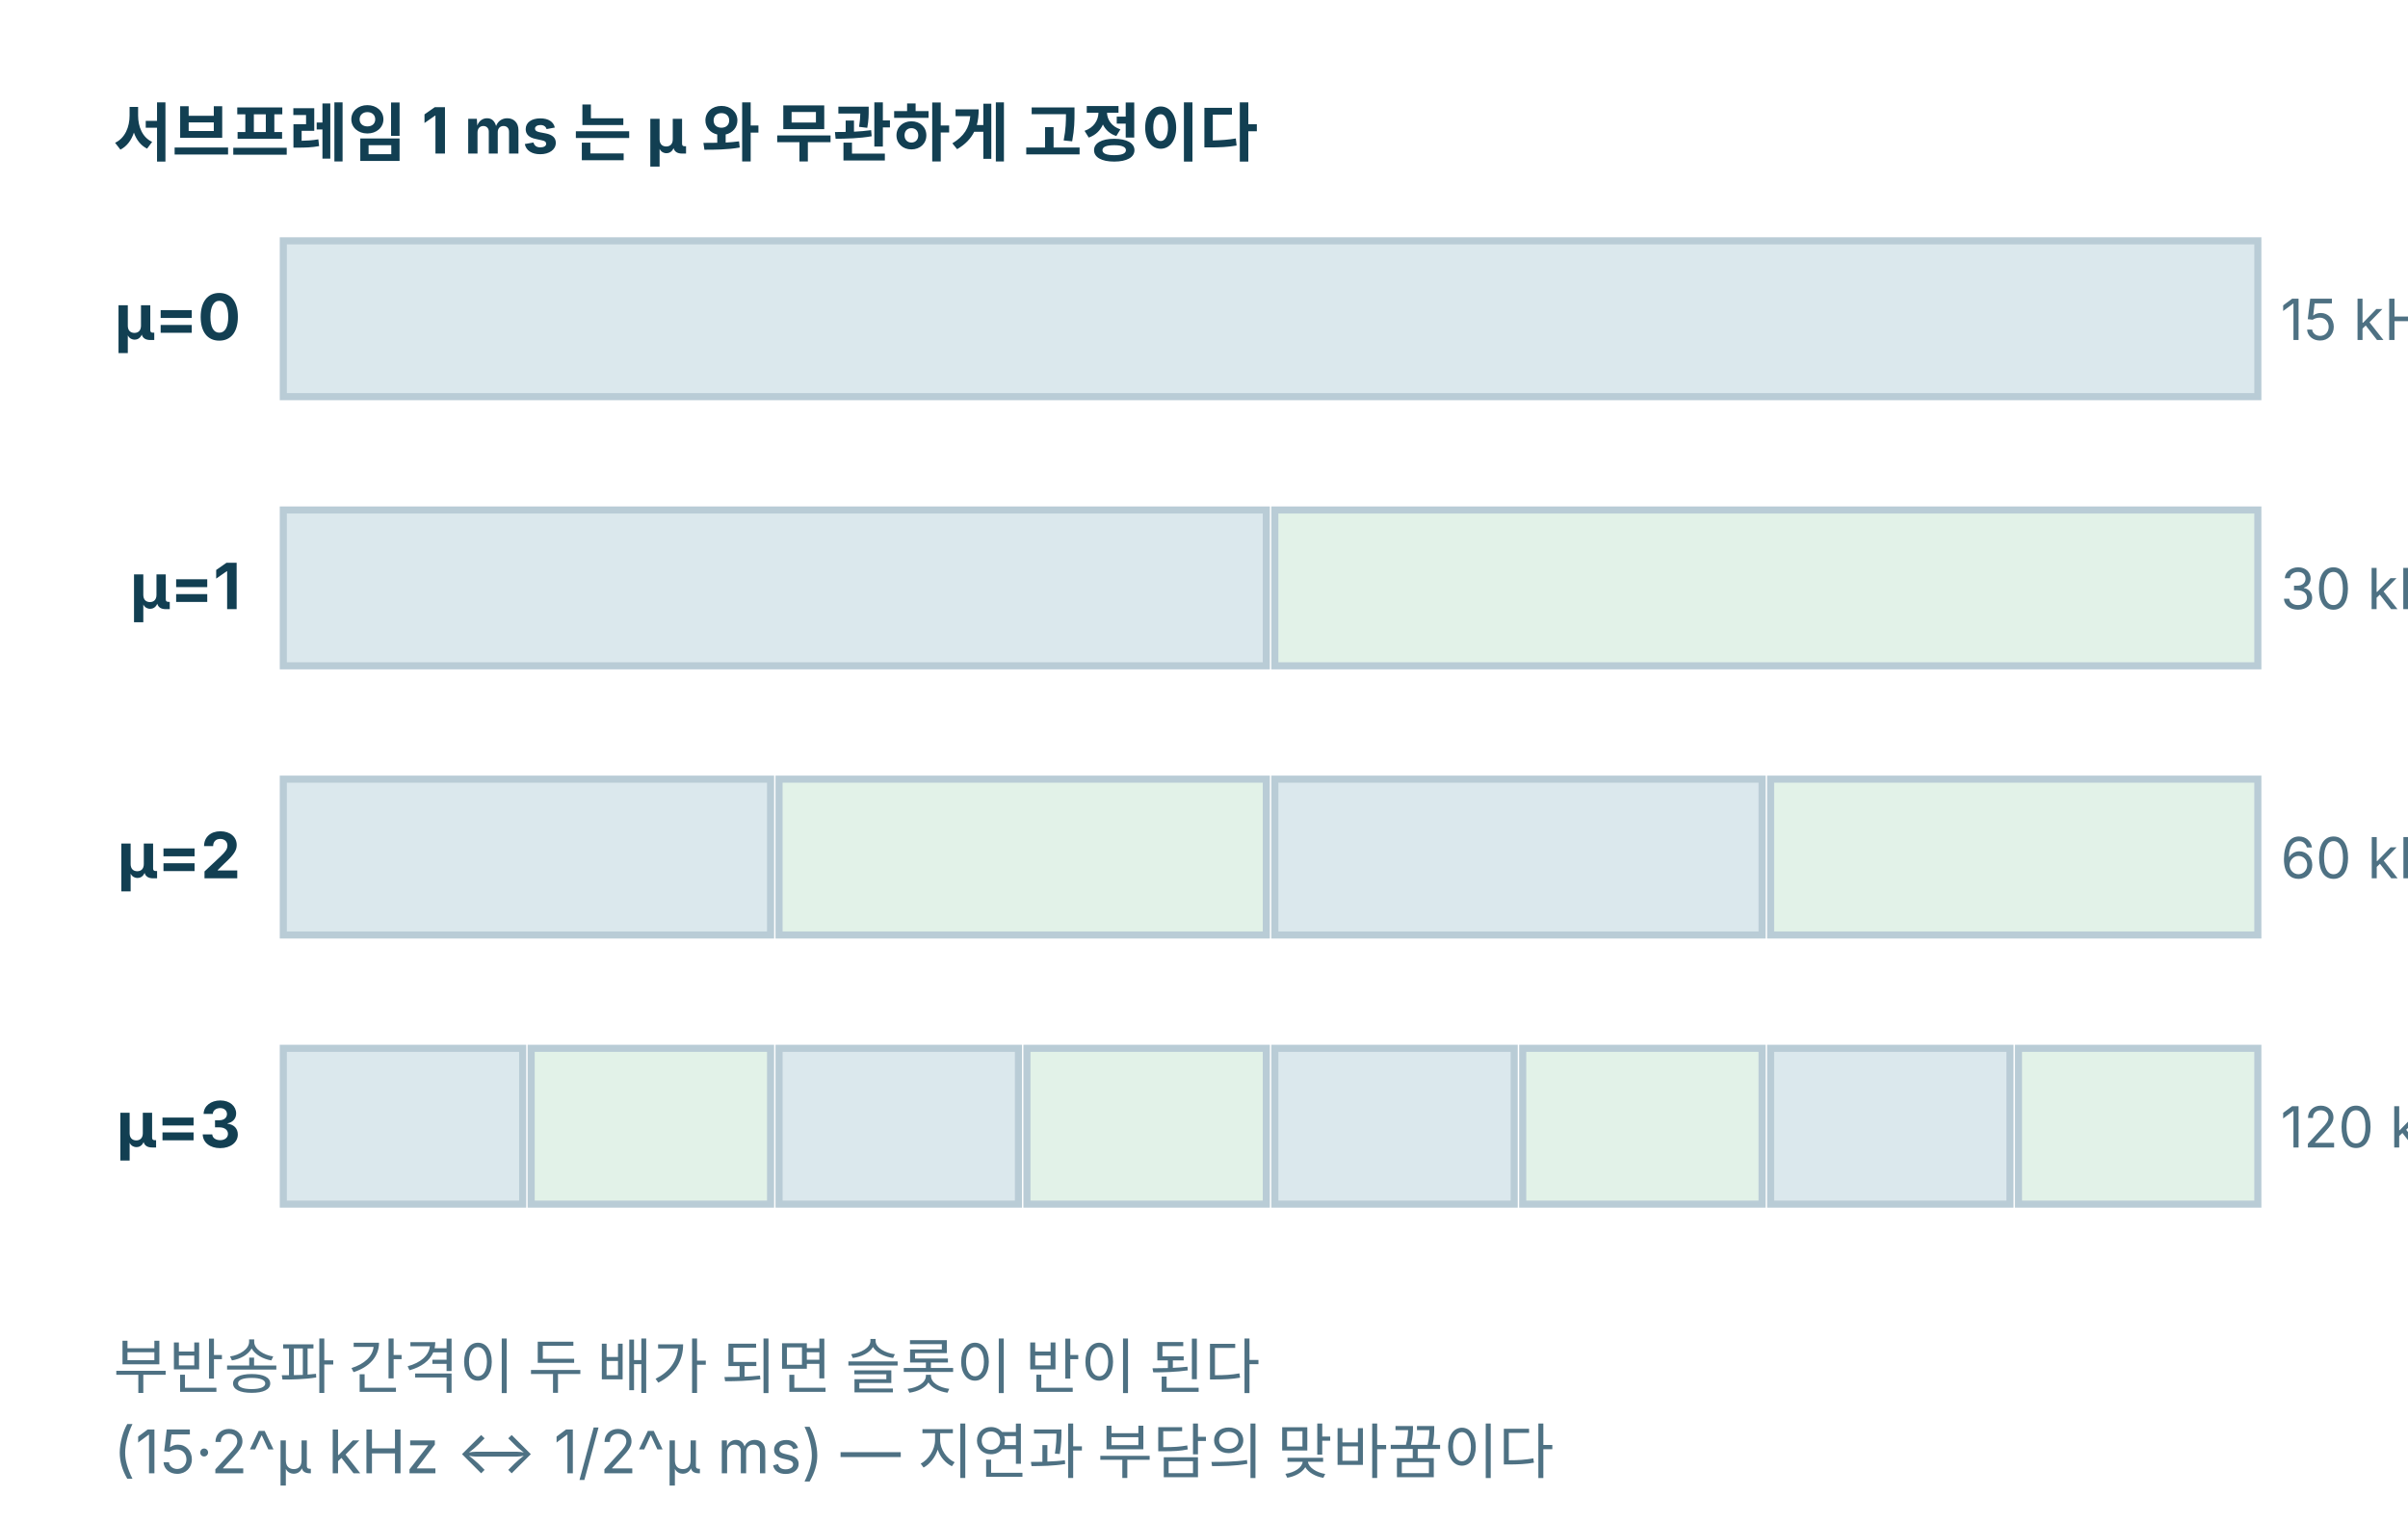
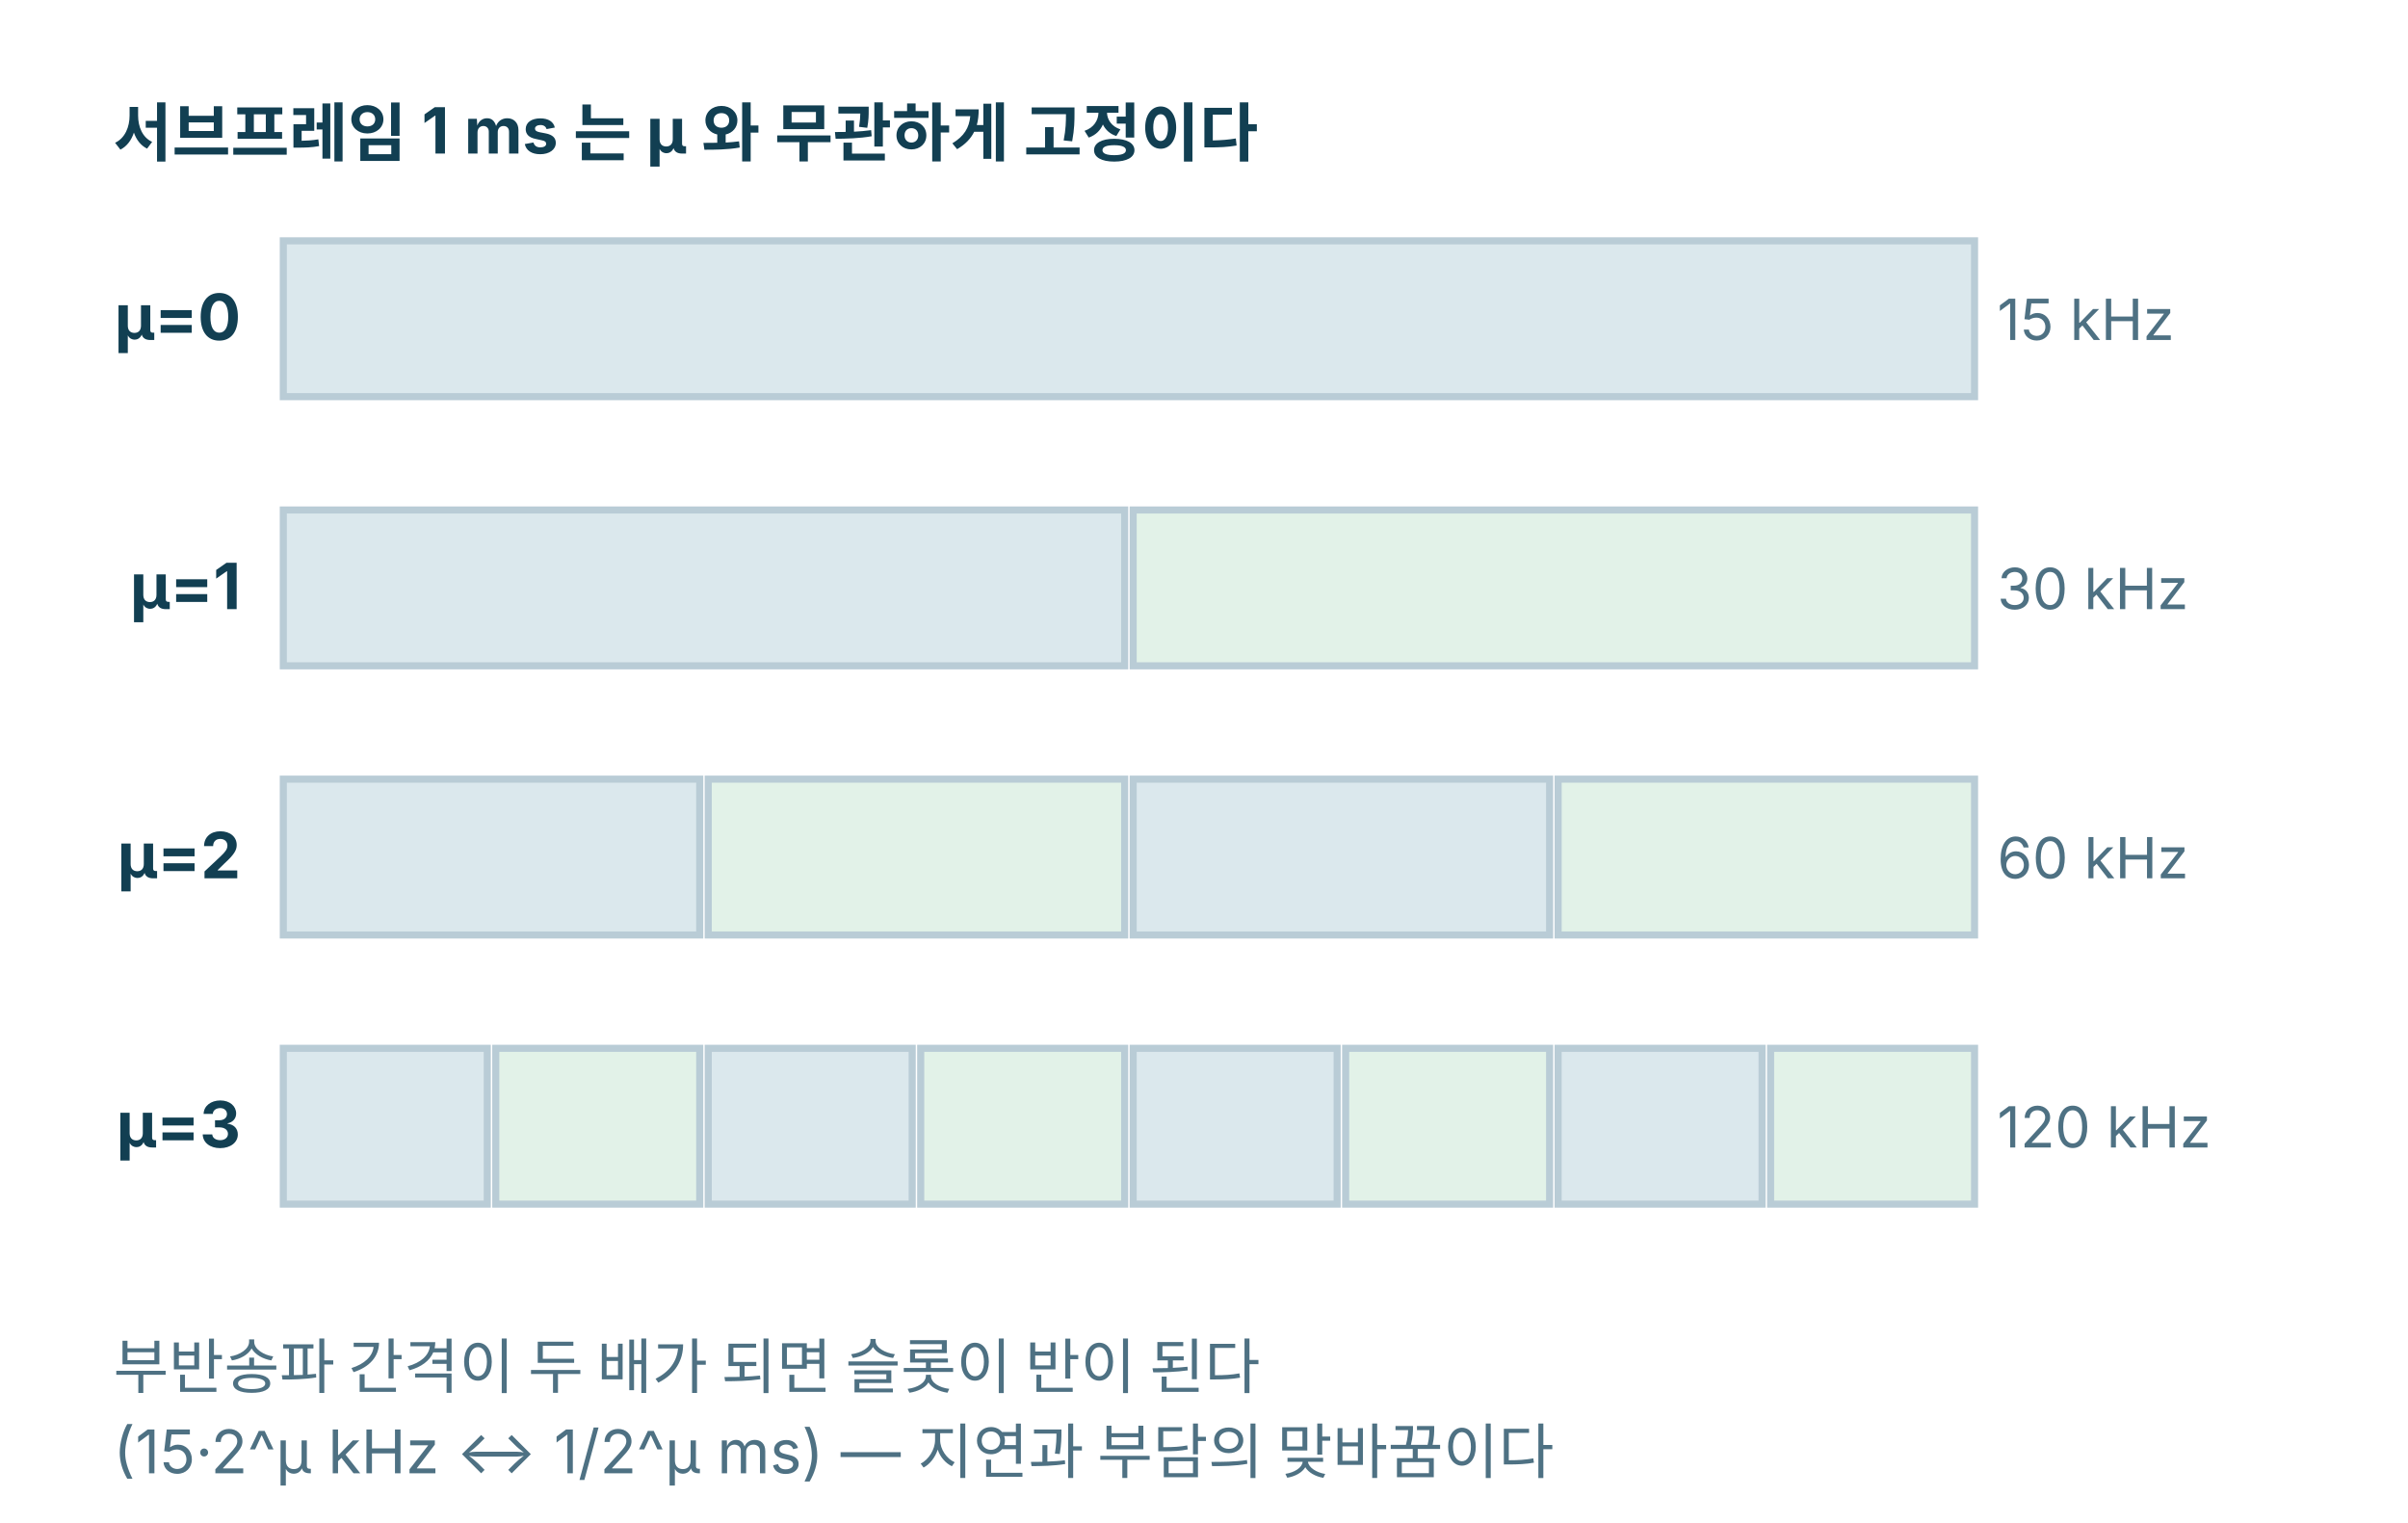
<svg xmlns="http://www.w3.org/2000/svg" class="diag" viewBox="0 0 340 215" role="img" aria-label="NR 뉴머롤로지 — 같은 1 ms 를 어떻게 쪼개나">
  <style>
.diag text{font-family:-apple-system,"Noto Sans KR",sans-serif}
.frame{fill:none;stroke:var(--border,#b9ccd6);stroke-width:1}
.ax{stroke:var(--muted,#4e7183);stroke-width:1;fill:none}
.grid{stroke:var(--border,#d4e0e6);stroke-width:.6;
 stroke-dasharray:2 3;fill:none}
.tick{font-size:8px;fill:var(--muted,#4e7183)}
.axname{font-size:9px;fill:var(--accent2,#123f52);font-weight:700}
.key{font-size:9px;fill:var(--accent2,#123f52);font-weight:700}
.cap{font-size:8.5px;fill:var(--muted,#4e7183)}
.cv{fill:none;stroke:var(--accent,#1f6f8b);stroke-width:1.6}
.cv1{fill:none;stroke:var(--g1,#9c6b3f);stroke-width:1.6}
.cv2{fill:none;stroke:var(--g2,#1f7a6f);stroke-width:1.6}
.cv3{fill:none;stroke:var(--g3,#2f6fb8);stroke-width:1.6}
.cv4{fill:none;stroke:var(--g4,#7c3aed);stroke-width:1.6}
.cv5{fill:none;stroke:var(--g5,#c2185b);stroke-width:1.6}
.cv6{fill:none;stroke:var(--g6,#5b7a3a);stroke-width:1.6}
.cvd{fill:none;stroke:var(--muted,#4e7183);stroke-width:1.2;
 stroke-dasharray:4 3}
.dot{fill:var(--accent,#1f6f8b);stroke:none}
.dot2{fill:var(--special,#7c3aed);stroke:none}
.dotn{fill:var(--muted,#4e7183);opacity:.35;stroke:none}
.cell{fill:var(--panel,#fff);stroke:var(--border,#b9ccd6);
 stroke-width:1}
.cell.a{fill:rgba(31,111,139,.16)}
.cell.b{fill:rgba(194,24,91,.14)}
.cell.c{fill:rgba(46,158,91,.14)}
.cell.d{fill:rgba(217,119,6,.16)}
.cell.e{fill:rgba(124,58,237,.14)}
.cell.f{fill:rgba(85,112,143,.12)}
.tie{stroke:var(--net,#7b8794);stroke-width:1;fill:none}
.tie.hot{stroke:var(--special,#7c3aed);stroke-width:1.6}
</style>
  <text x="16.00" y="22.00" class="key" text-anchor="start">서브프레임 1 ms 는 μ 와 무관하게 고정이다</text>
  <text x="34.00" y="48.00" class="key" text-anchor="end">μ=0</text>
-   <rect x="40.00" y="34.00" width="278.80" height="22.00" class="cell a" />
-   <text x="322.00" y="48.00" class="tick" text-anchor="start">15 kHz</text>
+   <rect x="40.00" y="34.00" width="238.80" height="22.00" class="cell a" />
+   <text x="282.00" y="48.00" class="tick" text-anchor="start">15 kHz</text>
  <text x="34.00" y="86.00" class="key" text-anchor="end">μ=1</text>
-   <rect x="40.00" y="72.00" width="138.80" height="22.00" class="cell a" />
-   <rect x="180.00" y="72.00" width="138.80" height="22.00" class="cell c" />
-   <text x="322.00" y="86.00" class="tick" text-anchor="start">30 kHz</text>
+   <rect x="40.00" y="72.00" width="118.80" height="22.00" class="cell a" />
+   <rect x="160.00" y="72.00" width="118.80" height="22.00" class="cell c" />
+   <text x="282.00" y="86.00" class="tick" text-anchor="start">30 kHz</text>
  <text x="34.00" y="124.00" class="key" text-anchor="end">μ=2</text>
-   <rect x="40.00" y="110.00" width="68.80" height="22.00" class="cell a" />
-   <rect x="110.00" y="110.00" width="68.80" height="22.00" class="cell c" />
-   <rect x="180.00" y="110.00" width="68.80" height="22.00" class="cell a" />
-   <rect x="250.00" y="110.00" width="68.80" height="22.00" class="cell c" />
-   <text x="322.00" y="124.00" class="tick" text-anchor="start">60 kHz</text>
+   <rect x="40.00" y="110.00" width="58.80" height="22.00" class="cell a" />
+   <rect x="100.00" y="110.00" width="58.80" height="22.00" class="cell c" />
+   <rect x="160.00" y="110.00" width="58.80" height="22.00" class="cell a" />
+   <rect x="220.00" y="110.00" width="58.80" height="22.00" class="cell c" />
+   <text x="282.00" y="124.00" class="tick" text-anchor="start">60 kHz</text>
  <text x="34.00" y="162.00" class="key" text-anchor="end">μ=3</text>
-   <rect x="40.00" y="148.00" width="33.80" height="22.00" class="cell a" />
-   <rect x="75.00" y="148.00" width="33.80" height="22.00" class="cell c" />
-   <rect x="110.00" y="148.00" width="33.80" height="22.00" class="cell a" />
-   <rect x="145.00" y="148.00" width="33.80" height="22.00" class="cell c" />
-   <rect x="180.00" y="148.00" width="33.80" height="22.00" class="cell a" />
-   <rect x="215.00" y="148.00" width="33.80" height="22.00" class="cell c" />
-   <rect x="250.00" y="148.00" width="33.80" height="22.00" class="cell a" />
-   <rect x="285.00" y="148.00" width="33.80" height="22.00" class="cell c" />
-   <text x="322.00" y="162.00" class="tick" text-anchor="start">120 kHz</text>
+   <rect x="40.00" y="148.00" width="28.80" height="22.00" class="cell a" />
+   <rect x="70.00" y="148.00" width="28.80" height="22.00" class="cell c" />
+   <rect x="100.00" y="148.00" width="28.80" height="22.00" class="cell a" />
+   <rect x="130.00" y="148.00" width="28.80" height="22.00" class="cell c" />
+   <rect x="160.00" y="148.00" width="28.80" height="22.00" class="cell a" />
+   <rect x="190.00" y="148.00" width="28.80" height="22.00" class="cell c" />
+   <rect x="220.00" y="148.00" width="28.80" height="22.00" class="cell a" />
+   <rect x="250.00" y="148.00" width="28.80" height="22.00" class="cell c" />
+   <text x="282.00" y="162.00" class="tick" text-anchor="start">120 kHz</text>
  <text x="16.00" y="196.00" class="cap" text-anchor="start">부반송파 간격이 두 배가 되면 슬롯이 반이 된다</text>
  <text x="16.00" y="208.00" class="cap" text-anchor="start">(15·2^μ kHz ↔ 1/2^μ ms) — 지연과 부담의 맞바꿈이다</text>
</svg>
